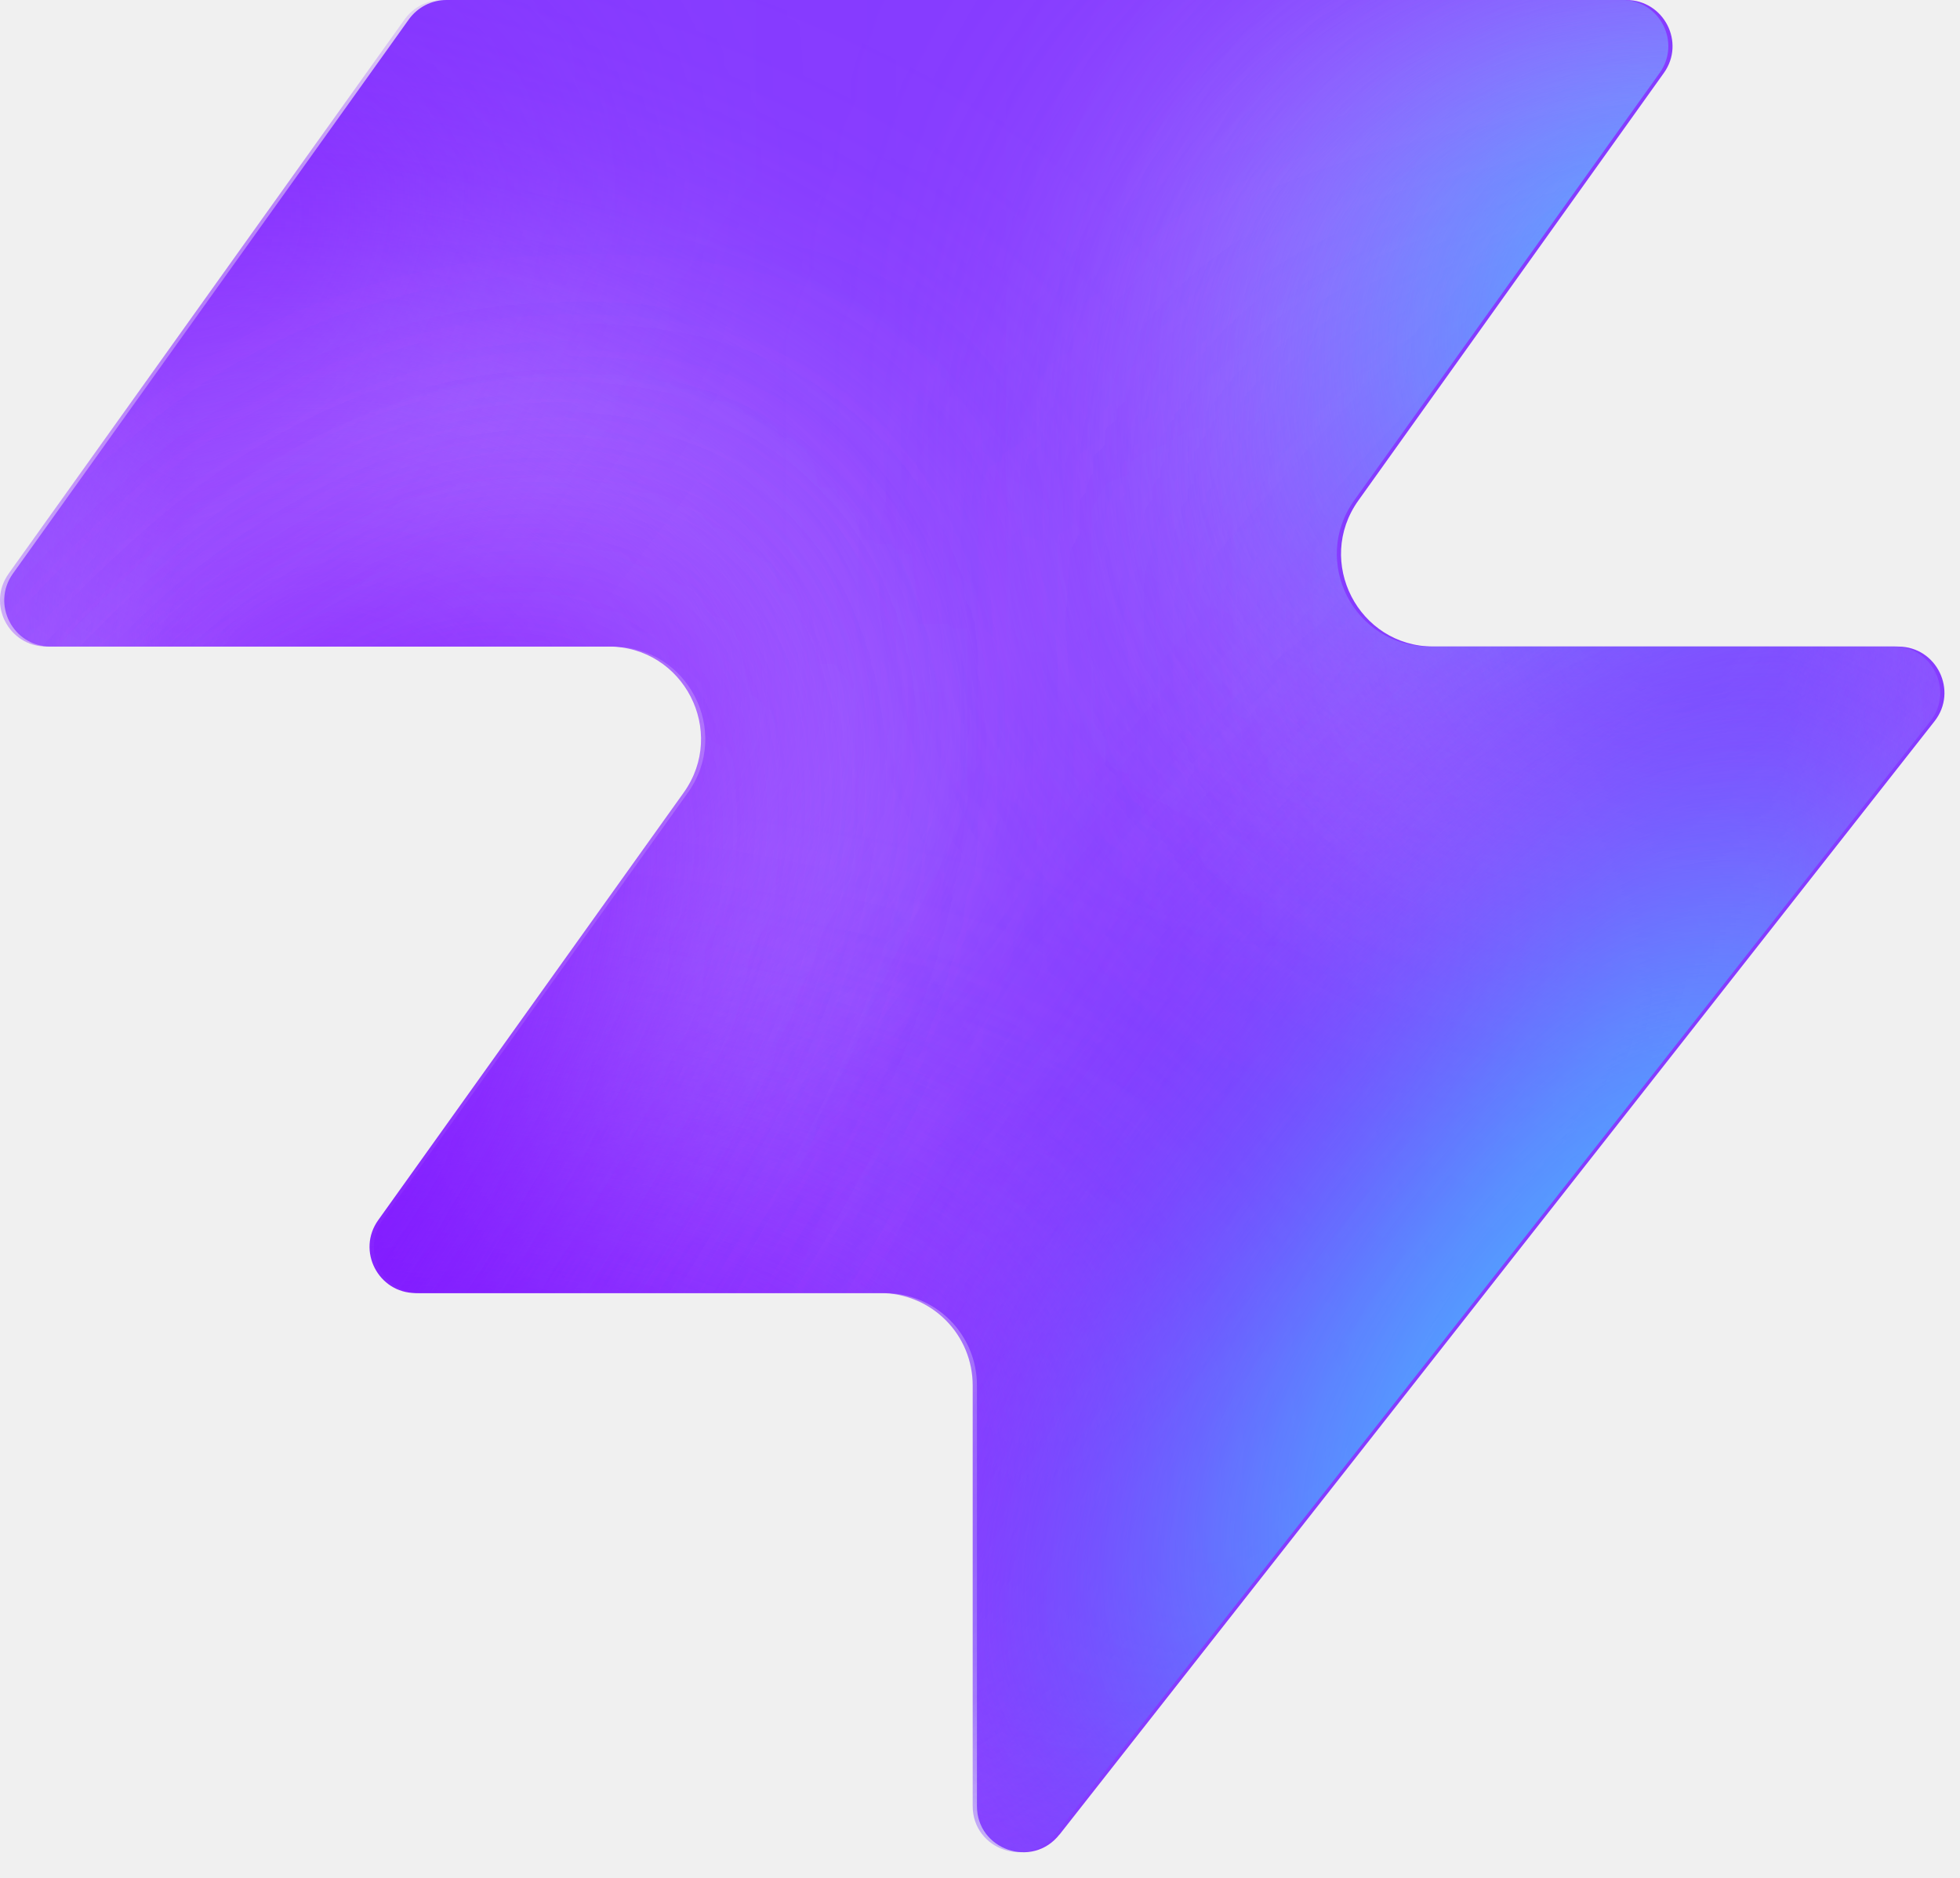
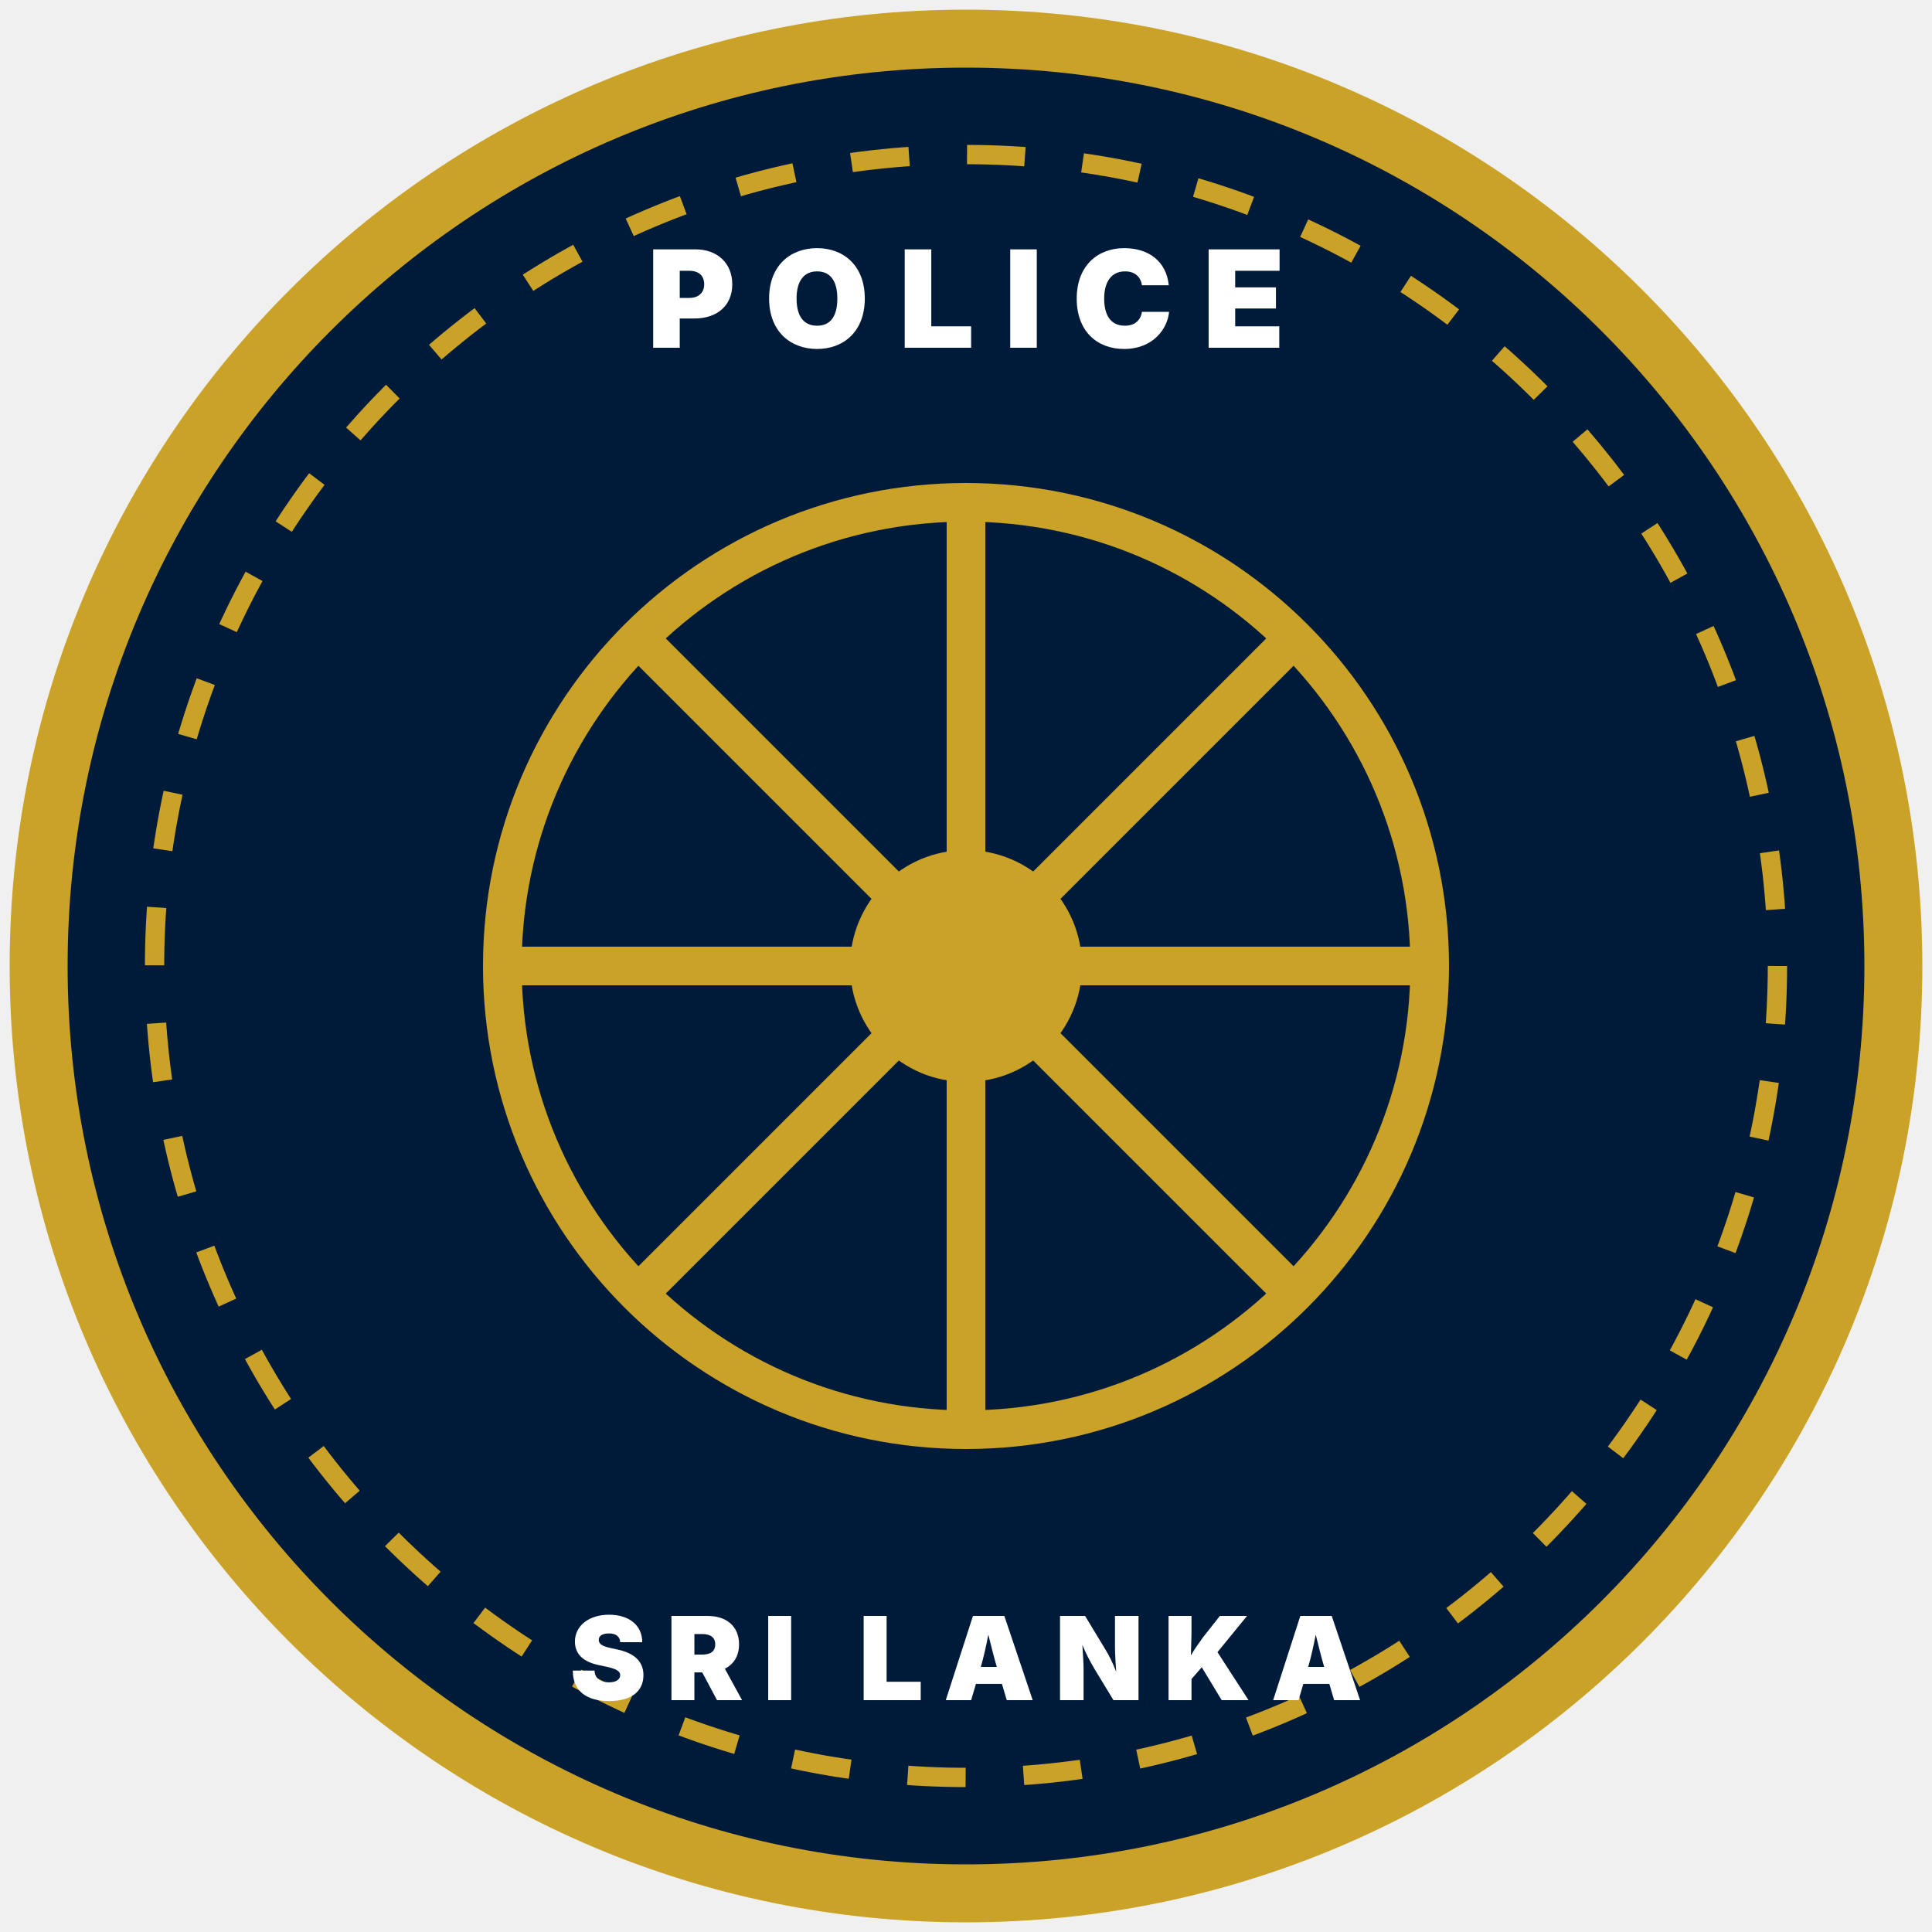
- <svg xmlns="http://www.w3.org/2000/svg" width="48" height="46" fill="none" viewBox="0 0 48 46">
-   <path fill="#863bff" d="M25.946 44.938c-.664.845-2.021.375-2.021-.698V33.937a2.26 2.26 0 0 0-2.262-2.262H10.287c-.92 0-1.456-1.04-.92-1.788l7.48-10.471c1.07-1.497 0-3.578-1.842-3.578H1.237c-.92 0-1.456-1.04-.92-1.788L10.013.474c.214-.297.556-.474.92-.474h28.894c.92 0 1.456 1.04.92 1.788l-7.48 10.471c-1.07 1.498 0 3.579 1.842 3.579h11.377c.943 0 1.473 1.088.89 1.83L25.947 44.94z" style="fill:#863bff;fill:color(display-p3 .525 .23 1);fill-opacity:1" />
-   <mask id="a" width="48" height="46" x="0" y="0" maskUnits="userSpaceOnUse" style="mask-type:alpha">
-     <path fill="#000" d="M25.842 44.938c-.664.844-2.021.375-2.021-.698V33.937a2.26 2.26 0 0 0-2.262-2.262H10.183c-.92 0-1.456-1.04-.92-1.788l7.48-10.471c1.07-1.498 0-3.579-1.842-3.579H1.133c-.92 0-1.456-1.04-.92-1.787L9.91.473c.214-.297.556-.474.92-.474h28.894c.92 0 1.456 1.04.92 1.788l-7.48 10.471c-1.07 1.498 0 3.578 1.842 3.578h11.377c.943 0 1.473 1.088.89 1.832L25.843 44.94z" style="fill:#000;fill-opacity:1" />
-   </mask>
-   <g mask="url(#a)">
-     <g filter="url(#b)">
-       <ellipse cx="5.508" cy="14.704" fill="#ede6ff" rx="5.508" ry="14.704" style="fill:#ede6ff;fill:color(display-p3 .927 .903 1);fill-opacity:1" transform="matrix(.00324 1 1 -.00324 -4.47 31.516)" />
-     </g>
-     <g filter="url(#c)">
-       <ellipse cx="10.399" cy="29.851" fill="#ede6ff" rx="10.399" ry="29.851" style="fill:#ede6ff;fill:color(display-p3 .927 .903 1);fill-opacity:1" transform="matrix(.00324 1 1 -.00324 -39.328 7.883)" />
-     </g>
-     <g filter="url(#d)">
-       <ellipse cx="5.508" cy="30.487" fill="#7e14ff" rx="5.508" ry="30.487" style="fill:#7e14ff;fill:color(display-p3 .492 .077 1);fill-opacity:1" transform="rotate(89.814 -25.913 -14.639)scale(1 -1)" />
-     </g>
-     <g filter="url(#e)">
-       <ellipse cx="5.508" cy="30.599" fill="#7e14ff" rx="5.508" ry="30.599" style="fill:#7e14ff;fill:color(display-p3 .492 .077 1);fill-opacity:1" transform="rotate(89.814 -32.644 -3.334)scale(1 -1)" />
-     </g>
-     <g filter="url(#f)">
-       <ellipse cx="5.508" cy="30.599" fill="#7e14ff" rx="5.508" ry="30.599" style="fill:#7e14ff;fill:color(display-p3 .492 .077 1);fill-opacity:1" transform="matrix(.00324 1 1 -.00324 -34.34 30.47)" />
-     </g>
-     <g filter="url(#g)">
-       <ellipse cx="14.072" cy="22.078" fill="#ede6ff" rx="14.072" ry="22.078" style="fill:#ede6ff;fill:color(display-p3 .927 .903 1);fill-opacity:1" transform="rotate(93.35 24.506 48.493)scale(-1 1)" />
-     </g>
-     <g filter="url(#h)">
-       <ellipse cx="3.47" cy="21.501" fill="#7e14ff" rx="3.47" ry="21.501" style="fill:#7e14ff;fill:color(display-p3 .492 .077 1);fill-opacity:1" transform="rotate(89.009 28.708 47.59)scale(-1 1)" />
-     </g>
-     <g filter="url(#i)">
-       <ellipse cx="3.47" cy="21.501" fill="#7e14ff" rx="3.47" ry="21.501" style="fill:#7e14ff;fill:color(display-p3 .492 .077 1);fill-opacity:1" transform="rotate(89.009 28.708 47.59)scale(-1 1)" />
-     </g>
-     <g filter="url(#j)">
-       <ellipse cx=".387" cy="8.972" fill="#7e14ff" rx="4.407" ry="29.108" style="fill:#7e14ff;fill:color(display-p3 .492 .077 1);fill-opacity:1" transform="rotate(39.51 .387 8.972)" />
-     </g>
-     <g filter="url(#k)">
-       <ellipse cx="47.523" cy="-6.092" fill="#7e14ff" rx="4.407" ry="29.108" style="fill:#7e14ff;fill:color(display-p3 .492 .077 1);fill-opacity:1" transform="rotate(37.892 47.523 -6.092)" />
-     </g>
-     <g filter="url(#l)">
-       <ellipse cx="41.412" cy="6.333" fill="#47bfff" rx="5.971" ry="9.665" style="fill:#47bfff;fill:color(display-p3 .28 .748 1);fill-opacity:1" transform="rotate(37.892 41.412 6.333)" />
-     </g>
-     <g filter="url(#m)">
-       <ellipse cx="-1.879" cy="38.332" fill="#7e14ff" rx="4.407" ry="29.108" style="fill:#7e14ff;fill:color(display-p3 .492 .077 1);fill-opacity:1" transform="rotate(37.892 -1.88 38.332)" />
-     </g>
-     <g filter="url(#n)">
-       <ellipse cx="-1.879" cy="38.332" fill="#7e14ff" rx="4.407" ry="29.108" style="fill:#7e14ff;fill:color(display-p3 .492 .077 1);fill-opacity:1" transform="rotate(37.892 -1.88 38.332)" />
-     </g>
-     <g filter="url(#o)">
-       <ellipse cx="35.651" cy="29.907" fill="#7e14ff" rx="4.407" ry="29.108" style="fill:#7e14ff;fill:color(display-p3 .492 .077 1);fill-opacity:1" transform="rotate(37.892 35.651 29.907)" />
-     </g>
-     <g filter="url(#p)">
-       <ellipse cx="38.418" cy="32.4" fill="#47bfff" rx="5.971" ry="15.297" style="fill:#47bfff;fill:color(display-p3 .28 .748 1);fill-opacity:1" transform="rotate(37.892 38.418 32.4)" />
-     </g>
-   </g>
-   <defs>
-     <filter id="b" width="60.045" height="41.654" x="-19.77" y="16.149" color-interpolation-filters="sRGB" filterUnits="userSpaceOnUse">
-       <feFlood flood-opacity="0" result="BackgroundImageFix" />
-       <feBlend in="SourceGraphic" in2="BackgroundImageFix" result="shape" />
-       <feGaussianBlur result="effect1_foregroundBlur_2002_17158" stdDeviation="7.659" />
-     </filter>
-     <filter id="c" width="90.34" height="51.437" x="-54.613" y="-7.533" color-interpolation-filters="sRGB" filterUnits="userSpaceOnUse">
-       <feFlood flood-opacity="0" result="BackgroundImageFix" />
-       <feBlend in="SourceGraphic" in2="BackgroundImageFix" result="shape" />
-       <feGaussianBlur result="effect1_foregroundBlur_2002_17158" stdDeviation="7.659" />
-     </filter>
-     <filter id="d" width="79.355" height="29.4" x="-49.64" y="2.03" color-interpolation-filters="sRGB" filterUnits="userSpaceOnUse">
-       <feFlood flood-opacity="0" result="BackgroundImageFix" />
-       <feBlend in="SourceGraphic" in2="BackgroundImageFix" result="shape" />
-       <feGaussianBlur result="effect1_foregroundBlur_2002_17158" stdDeviation="4.596" />
-     </filter>
-     <filter id="e" width="79.579" height="29.4" x="-45.045" y="20.029" color-interpolation-filters="sRGB" filterUnits="userSpaceOnUse">
-       <feFlood flood-opacity="0" result="BackgroundImageFix" />
-       <feBlend in="SourceGraphic" in2="BackgroundImageFix" result="shape" />
-       <feGaussianBlur result="effect1_foregroundBlur_2002_17158" stdDeviation="4.596" />
-     </filter>
-     <filter id="f" width="79.579" height="29.4" x="-43.513" y="21.178" color-interpolation-filters="sRGB" filterUnits="userSpaceOnUse">
-       <feFlood flood-opacity="0" result="BackgroundImageFix" />
-       <feBlend in="SourceGraphic" in2="BackgroundImageFix" result="shape" />
-       <feGaussianBlur result="effect1_foregroundBlur_2002_17158" stdDeviation="4.596" />
-     </filter>
-     <filter id="g" width="74.749" height="58.852" x="15.756" y="-17.901" color-interpolation-filters="sRGB" filterUnits="userSpaceOnUse">
-       <feFlood flood-opacity="0" result="BackgroundImageFix" />
-       <feBlend in="SourceGraphic" in2="BackgroundImageFix" result="shape" />
-       <feGaussianBlur result="effect1_foregroundBlur_2002_17158" stdDeviation="7.659" />
-     </filter>
-     <filter id="h" width="61.377" height="25.362" x="23.548" y="2.284" color-interpolation-filters="sRGB" filterUnits="userSpaceOnUse">
-       <feFlood flood-opacity="0" result="BackgroundImageFix" />
-       <feBlend in="SourceGraphic" in2="BackgroundImageFix" result="shape" />
-       <feGaussianBlur result="effect1_foregroundBlur_2002_17158" stdDeviation="4.596" />
-     </filter>
-     <filter id="i" width="61.377" height="25.362" x="23.548" y="2.284" color-interpolation-filters="sRGB" filterUnits="userSpaceOnUse">
-       <feFlood flood-opacity="0" result="BackgroundImageFix" />
-       <feBlend in="SourceGraphic" in2="BackgroundImageFix" result="shape" />
-       <feGaussianBlur result="effect1_foregroundBlur_2002_17158" stdDeviation="4.596" />
-     </filter>
-     <filter id="j" width="56.045" height="63.649" x="-27.636" y="-22.853" color-interpolation-filters="sRGB" filterUnits="userSpaceOnUse">
-       <feFlood flood-opacity="0" result="BackgroundImageFix" />
-       <feBlend in="SourceGraphic" in2="BackgroundImageFix" result="shape" />
-       <feGaussianBlur result="effect1_foregroundBlur_2002_17158" stdDeviation="4.596" />
-     </filter>
-     <filter id="k" width="54.814" height="64.646" x="20.116" y="-38.415" color-interpolation-filters="sRGB" filterUnits="userSpaceOnUse">
-       <feFlood flood-opacity="0" result="BackgroundImageFix" />
-       <feBlend in="SourceGraphic" in2="BackgroundImageFix" result="shape" />
-       <feGaussianBlur result="effect1_foregroundBlur_2002_17158" stdDeviation="4.596" />
-     </filter>
-     <filter id="l" width="33.541" height="35.313" x="24.641" y="-11.323" color-interpolation-filters="sRGB" filterUnits="userSpaceOnUse">
-       <feFlood flood-opacity="0" result="BackgroundImageFix" />
-       <feBlend in="SourceGraphic" in2="BackgroundImageFix" result="shape" />
-       <feGaussianBlur result="effect1_foregroundBlur_2002_17158" stdDeviation="4.596" />
-     </filter>
-     <filter id="m" width="54.814" height="64.646" x="-29.286" y="6.009" color-interpolation-filters="sRGB" filterUnits="userSpaceOnUse">
-       <feFlood flood-opacity="0" result="BackgroundImageFix" />
-       <feBlend in="SourceGraphic" in2="BackgroundImageFix" result="shape" />
-       <feGaussianBlur result="effect1_foregroundBlur_2002_17158" stdDeviation="4.596" />
-     </filter>
-     <filter id="n" width="54.814" height="64.646" x="-29.286" y="6.009" color-interpolation-filters="sRGB" filterUnits="userSpaceOnUse">
-       <feFlood flood-opacity="0" result="BackgroundImageFix" />
-       <feBlend in="SourceGraphic" in2="BackgroundImageFix" result="shape" />
-       <feGaussianBlur result="effect1_foregroundBlur_2002_17158" stdDeviation="4.596" />
-     </filter>
-     <filter id="o" width="54.814" height="64.646" x="8.244" y="-2.416" color-interpolation-filters="sRGB" filterUnits="userSpaceOnUse">
-       <feFlood flood-opacity="0" result="BackgroundImageFix" />
-       <feBlend in="SourceGraphic" in2="BackgroundImageFix" result="shape" />
-       <feGaussianBlur result="effect1_foregroundBlur_2002_17158" stdDeviation="4.596" />
-     </filter>
-     <filter id="p" width="39.409" height="43.623" x="18.713" y="10.588" color-interpolation-filters="sRGB" filterUnits="userSpaceOnUse">
-       <feFlood flood-opacity="0" result="BackgroundImageFix" />
-       <feBlend in="SourceGraphic" in2="BackgroundImageFix" result="shape" />
-       <feGaussianBlur result="effect1_foregroundBlur_2002_17158" stdDeviation="4.596" />
-     </filter>
-   </defs>
+ <svg xmlns="http://www.w3.org/2000/svg" viewBox="0 0 100 100">
+   <circle cx="50" cy="50" r="48" fill="#001B3A" stroke="#C9A227" stroke-width="3" />
+   <circle cx="50" cy="50" r="42" fill="none" stroke="#C9A227" stroke-width="1" stroke-dasharray="3 3" />
+   <circle cx="50" cy="50" r="24" fill="none" stroke="#C9A227" stroke-width="2" />
+   <circle cx="50" cy="50" r="6" fill="#C9A227" />
+   <line x1="50" y1="26" x2="50" y2="74" stroke="#C9A227" stroke-width="2" />
+   <line x1="26" y1="50" x2="74" y2="50" stroke="#C9A227" stroke-width="2" />
+   <line x1="33" y1="33" x2="67" y2="67" stroke="#C9A227" stroke-width="2" />
+   <line x1="33" y1="67" x2="67" y2="33" stroke="#C9A227" stroke-width="2" />
+   <text x="50" y="18" fill="#FFFFFF" font-family="'Outfit', 'Inter', sans-serif" font-size="7" font-weight="900" text-anchor="middle" letter-spacing="1.5">POLICE</text>
+   <text x="50" y="88" fill="#FFFFFF" font-family="'Outfit', 'Inter', sans-serif" font-size="6" font-weight="900" text-anchor="middle" letter-spacing="1">SRI LANKA</text>
</svg>
